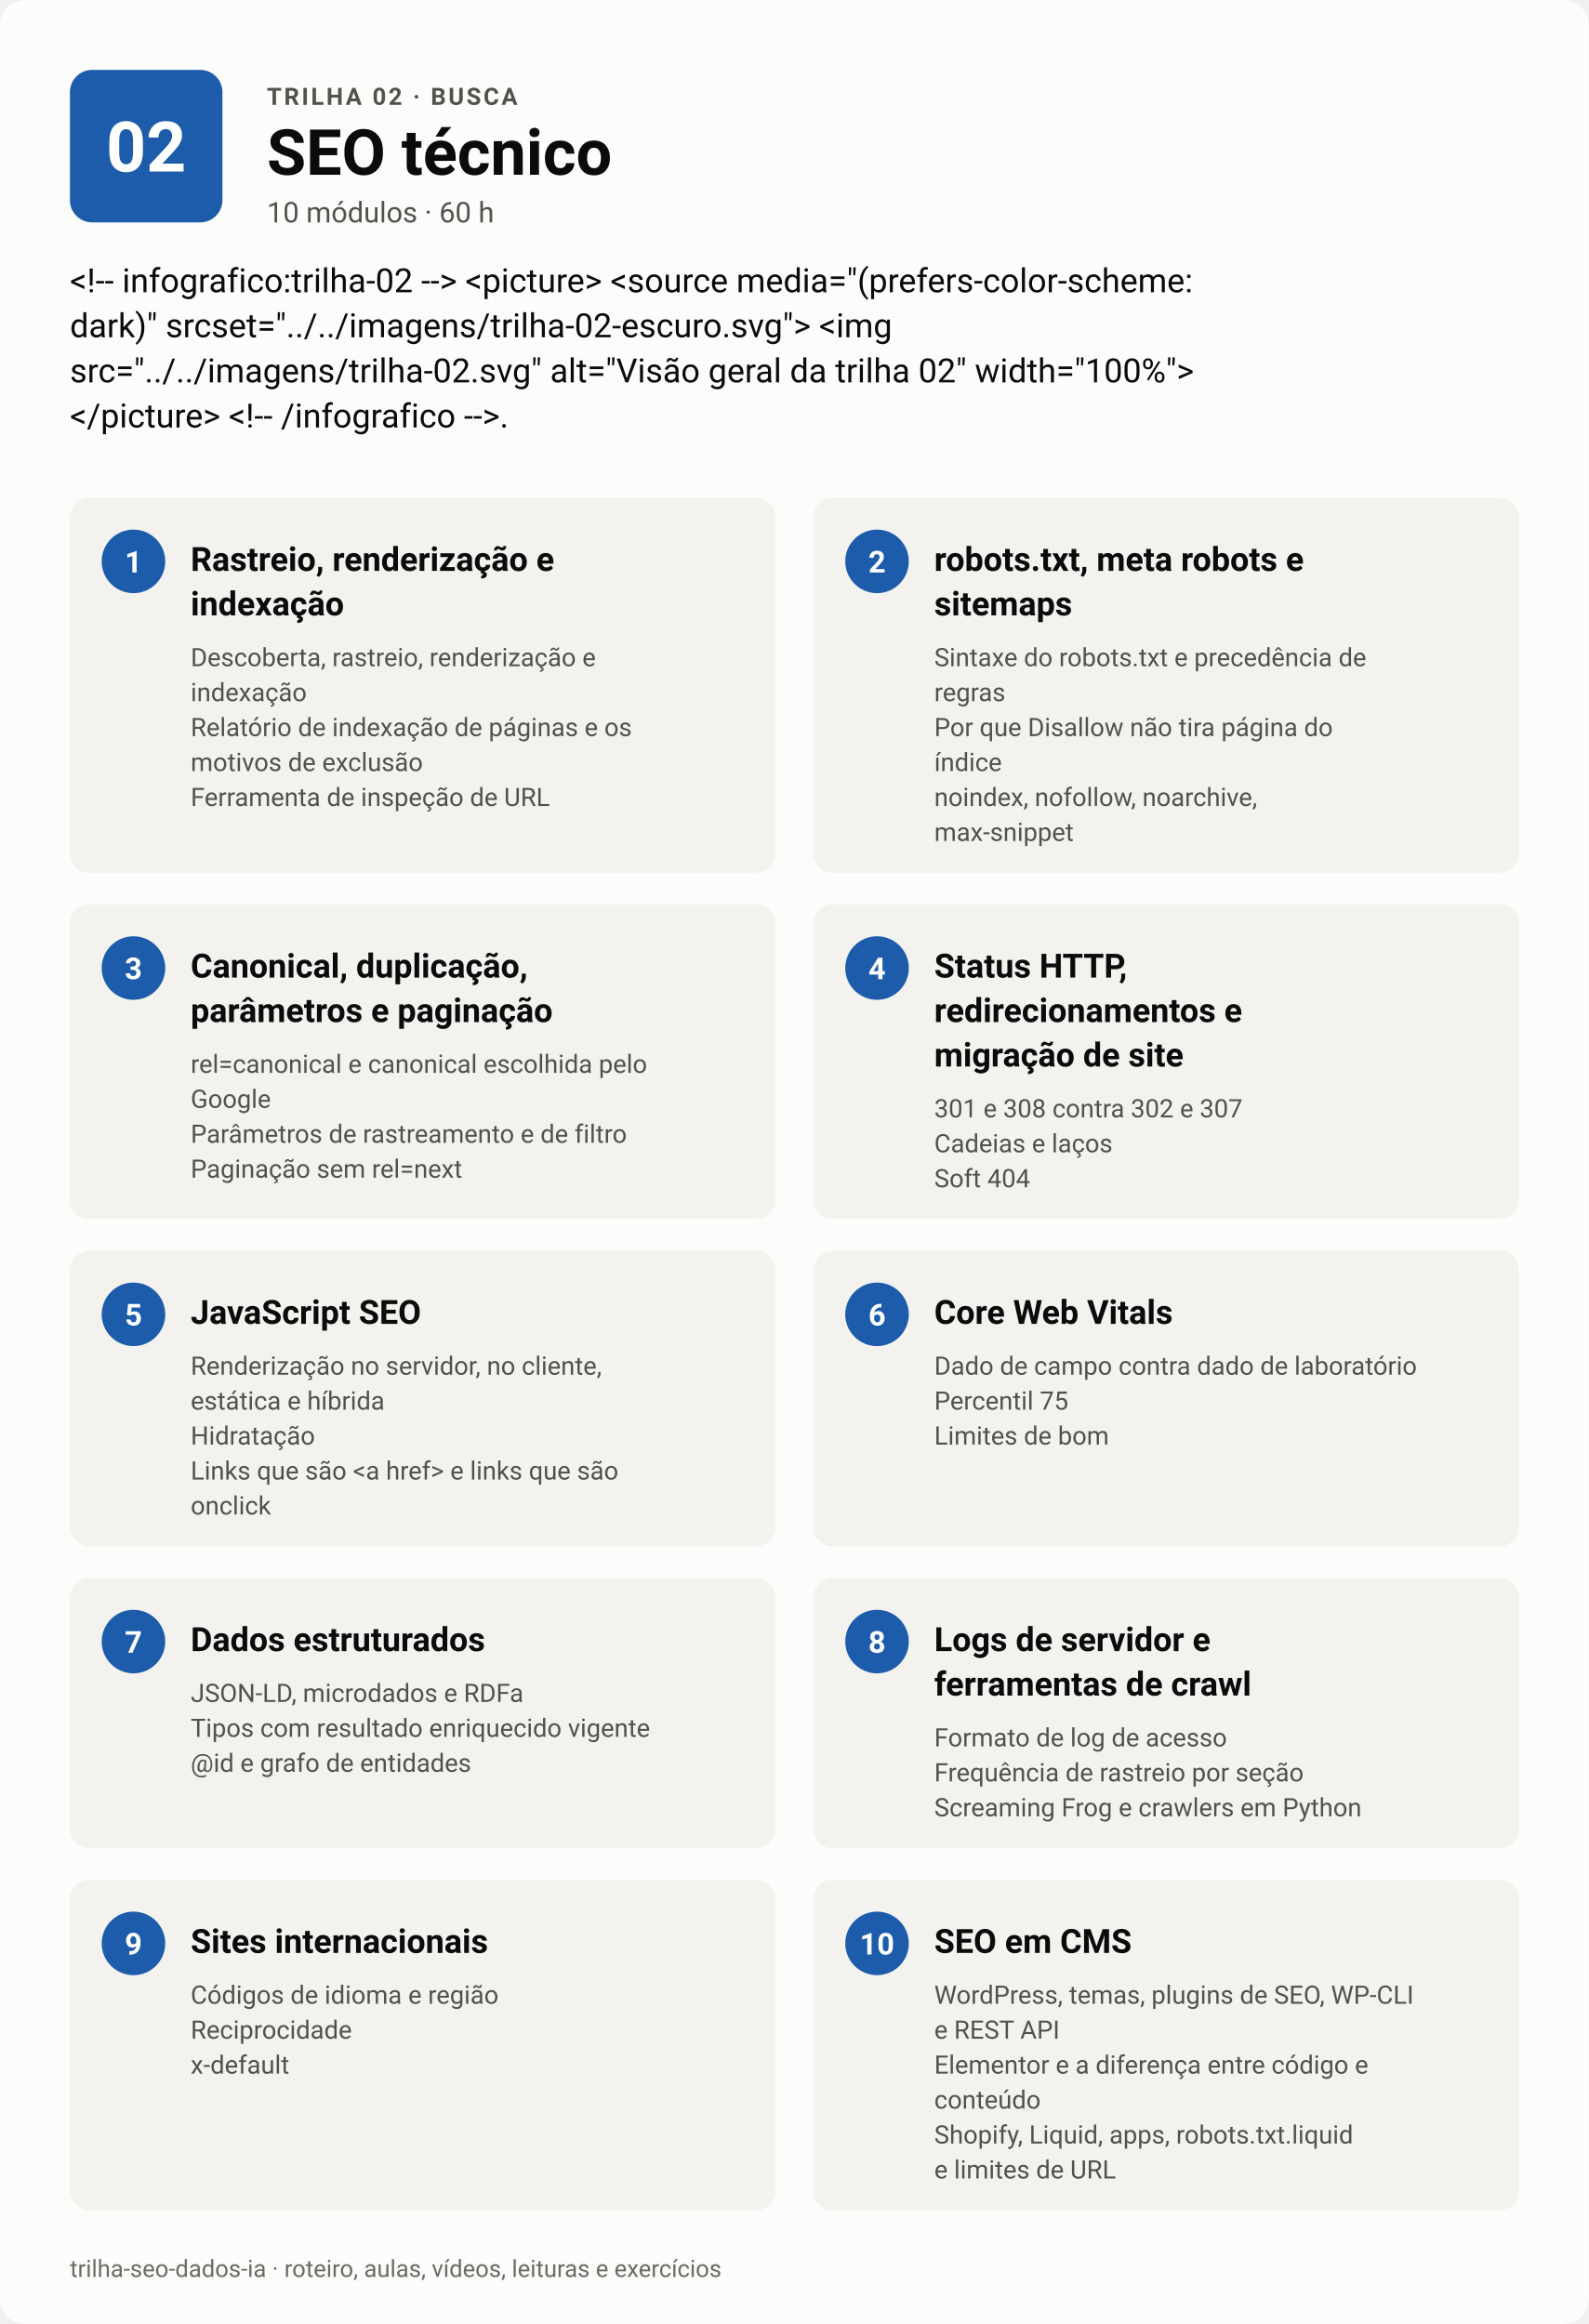
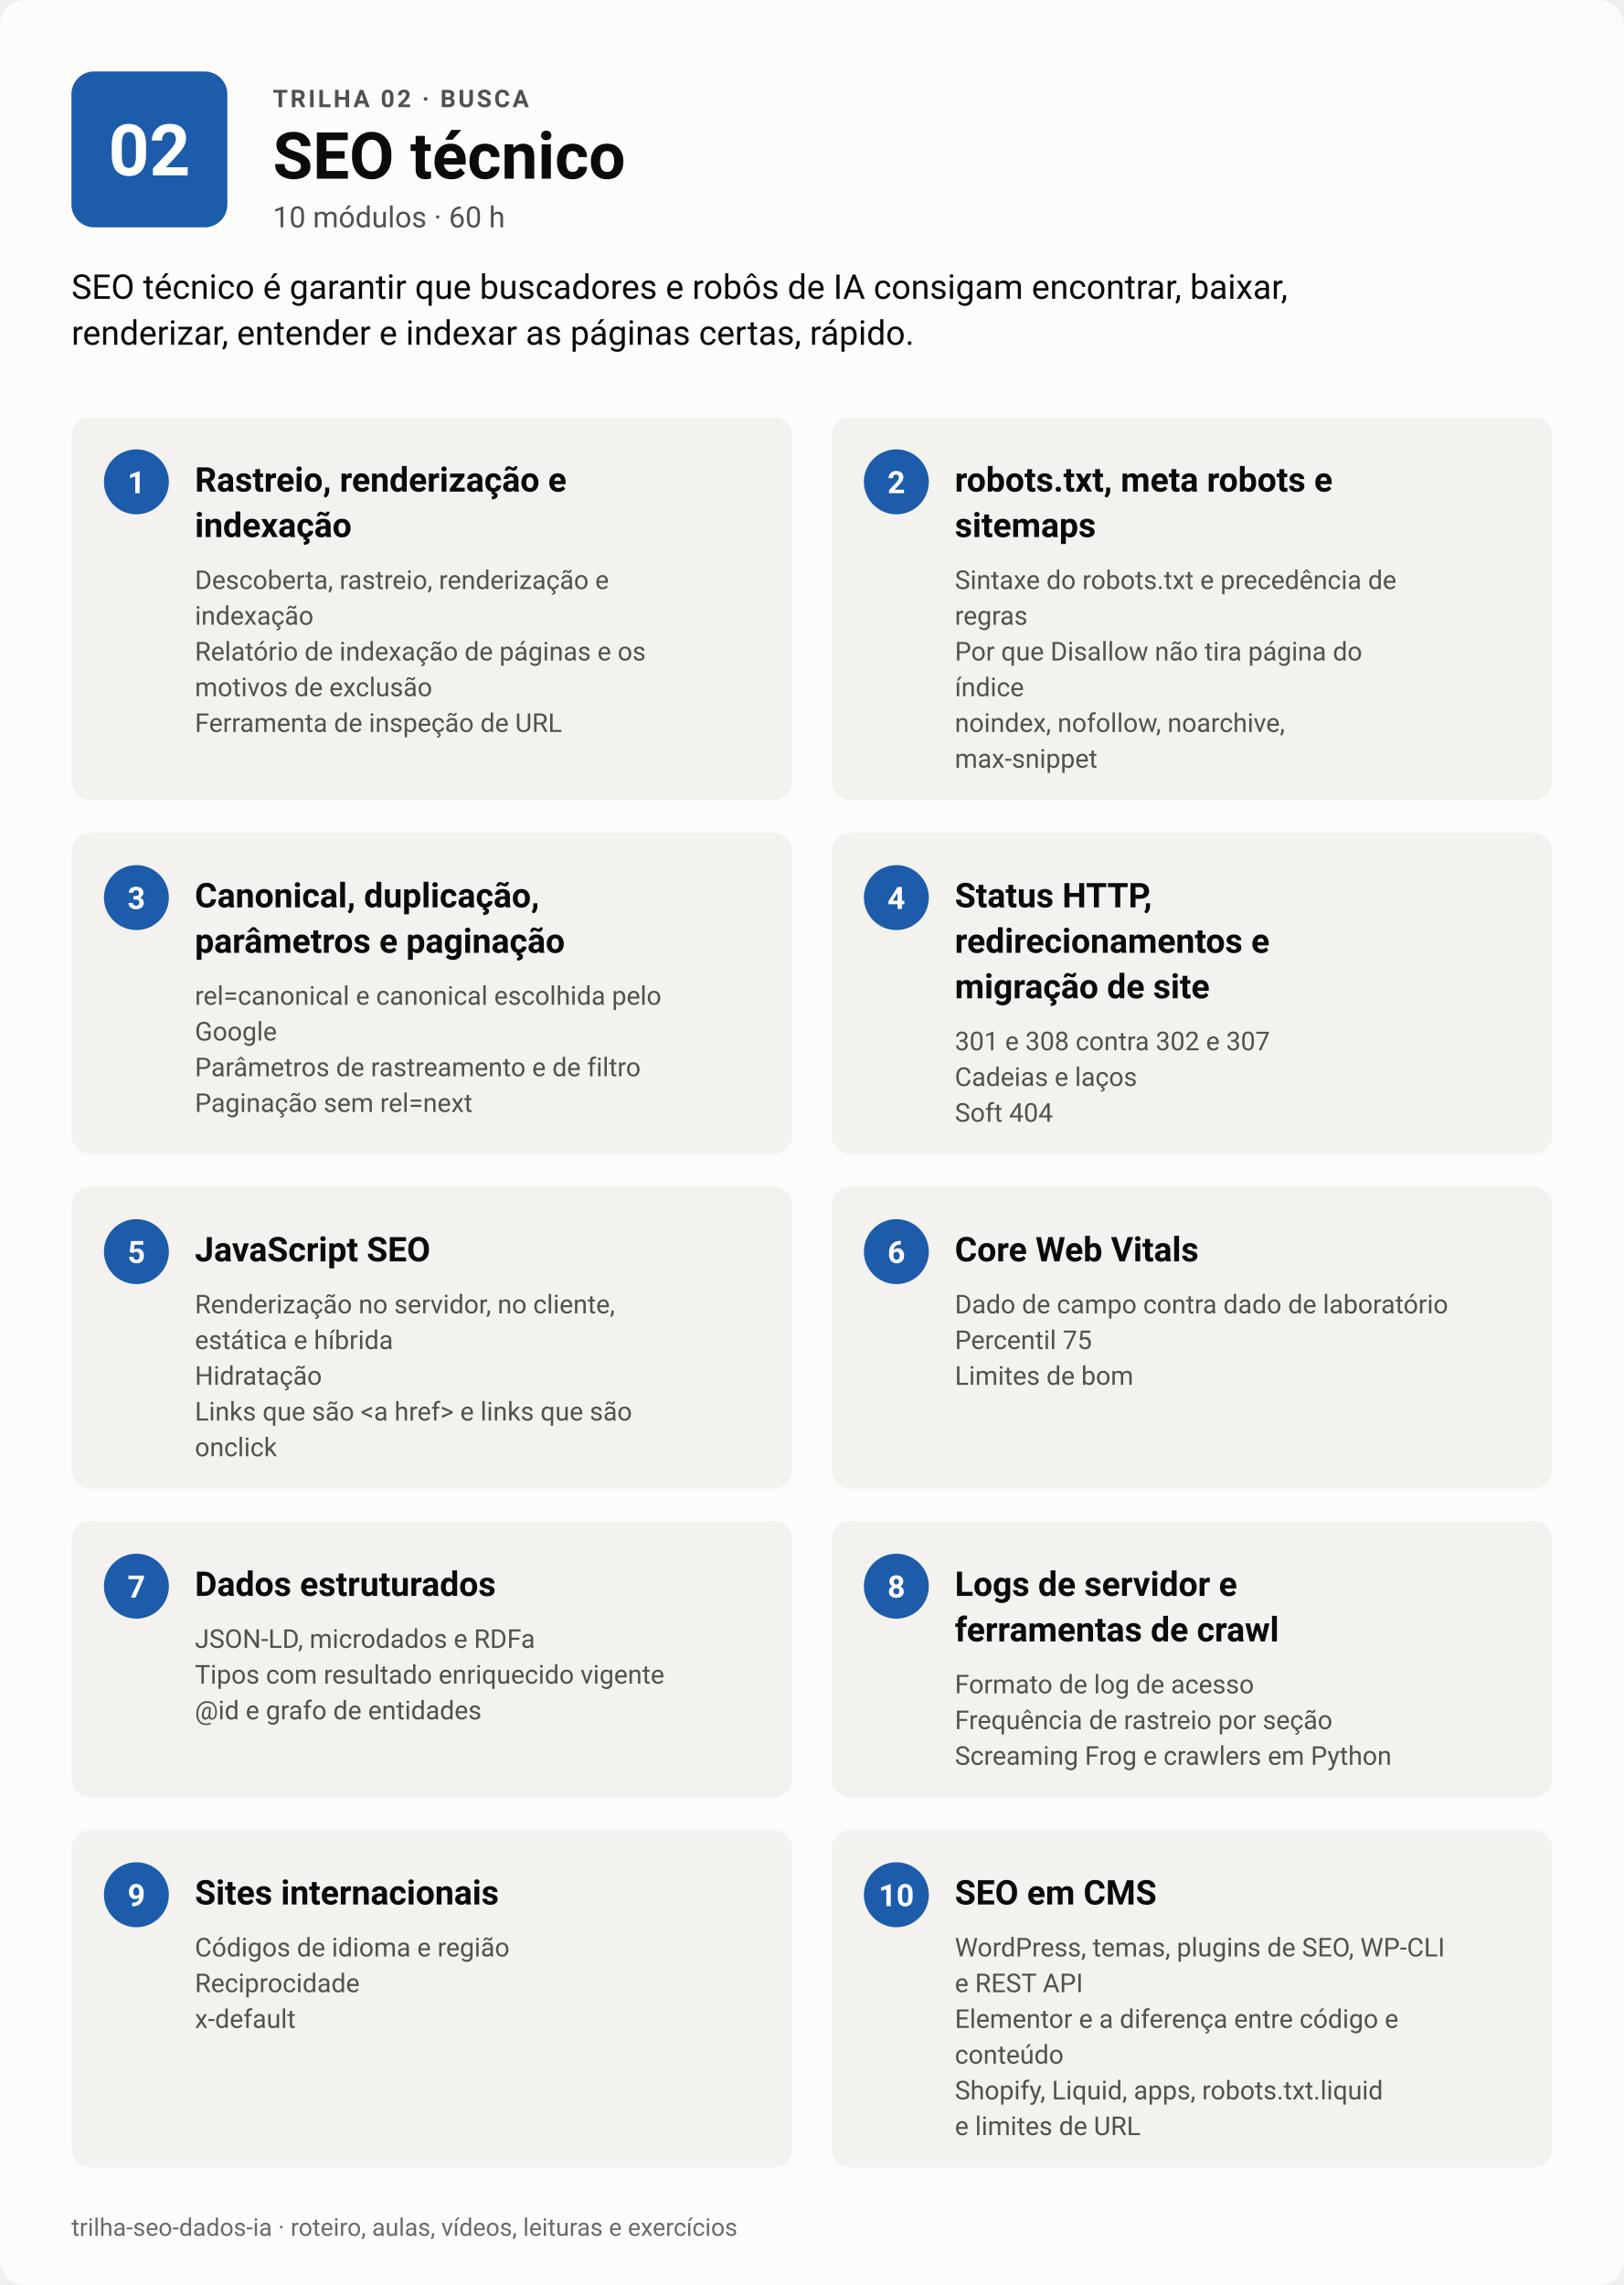
- <svg xmlns="http://www.w3.org/2000/svg" viewBox="0 0 1000 1463" width="1000" height="1463" role="img" aria-label="Trilha 02, SEO técnico. Visão geral dos módulos." font-family="-apple-system, BlinkMacSystemFont, 'Segoe UI', Roboto, Helvetica, Arial, sans-serif">
+ <svg xmlns="http://www.w3.org/2000/svg" viewBox="0 0 1000 1407" width="1000" height="1407" role="img" aria-label="Trilha 02, SEO técnico. Visão geral dos módulos." font-family="-apple-system, BlinkMacSystemFont, 'Segoe UI', Roboto, Helvetica, Arial, sans-serif">
  <defs>
    <marker id="seta" viewBox="0 0 10 10" refX="9" refY="5" markerWidth="8" markerHeight="8" orient="auto-start-reverse">
      <path d="M 0 0 L 10 5 L 0 10 z" fill="#6b6a66" />
    </marker>
  </defs>
  <rect width="100%" height="100%" rx="16" fill="#fcfcfb" />
  <rect x="44.0" y="44.0" width="96.0" height="96.0" rx="14" fill="#1c5cab" />
  <text x="92.0" y="108.0" font-size="44" font-weight="700" fill="#ffffff" text-anchor="middle">02</text>
  <text x="168.0" y="66.0" font-size="15" font-weight="600" fill="#52514e" text-anchor="start" letter-spacing="1.5">TRILHA 02 · BUSCA</text>
  <text x="168.0" y="110.0" font-size="40" font-weight="700" fill="#0b0b0b" text-anchor="start">SEO técnico</text>
  <text x="168.0" y="140.0" font-size="18" font-weight="400" fill="#52514e" text-anchor="start">10 módulos · 60 h</text>
-   <text x="44.0" y="184.0" font-size="21" font-weight="400" fill="#0b0b0b" text-anchor="start">&lt;!-- infografico:trilha-02 --&gt; &lt;picture&gt; &lt;source media="(prefers-color-scheme:</text>
-   <text x="44.0" y="212.3" font-size="21" font-weight="400" fill="#0b0b0b" text-anchor="start">dark)" srcset="../../imagens/trilha-02-escuro.svg"&gt; &lt;img</text>
-   <text x="44.0" y="240.7" font-size="21" font-weight="400" fill="#0b0b0b" text-anchor="start">src="../../imagens/trilha-02.svg" alt="Visão geral da trilha 02" width="100%"&gt;</text>
-   <text x="44.0" y="269.1" font-size="21" font-weight="400" fill="#0b0b0b" text-anchor="start">&lt;/picture&gt; &lt;!-- /infografico --&gt;.</text>
-   <rect x="44.0" y="313.4" width="444.0" height="236.0" rx="12" fill="#f3f2ef" />
-   <circle cx="84.0" cy="353.4" r="20" fill="#1c5cab" />
-   <text x="84.0" y="360.4" font-size="19" font-weight="700" fill="#ffffff" text-anchor="middle">1</text>
-   <text x="120.0" y="359.4" font-size="21" font-weight="700" fill="#0b0b0b" text-anchor="start">Rastreio, renderização e</text>
-   <text x="120.0" y="387.4" font-size="21" font-weight="700" fill="#0b0b0b" text-anchor="start">indexação</text>
-   <text x="120.0" y="419.4" font-size="16" font-weight="400" fill="#52514e" text-anchor="start">Descoberta, rastreio, renderização e</text>
-   <text x="120.0" y="441.4" font-size="16" font-weight="400" fill="#52514e" text-anchor="start">indexação</text>
-   <text x="120.0" y="463.4" font-size="16" font-weight="400" fill="#52514e" text-anchor="start">Relatório de indexação de páginas e os</text>
-   <text x="120.0" y="485.4" font-size="16" font-weight="400" fill="#52514e" text-anchor="start">motivos de exclusão</text>
-   <text x="120.0" y="507.4" font-size="16" font-weight="400" fill="#52514e" text-anchor="start">Ferramenta de inspeção de URL</text>
-   <rect x="512.0" y="313.4" width="444.0" height="236.0" rx="12" fill="#f3f2ef" />
-   <circle cx="552.0" cy="353.4" r="20" fill="#1c5cab" />
-   <text x="552.0" y="360.4" font-size="19" font-weight="700" fill="#ffffff" text-anchor="middle">2</text>
-   <text x="588.0" y="359.4" font-size="21" font-weight="700" fill="#0b0b0b" text-anchor="start">robots.txt, meta robots e</text>
-   <text x="588.0" y="387.4" font-size="21" font-weight="700" fill="#0b0b0b" text-anchor="start">sitemaps</text>
-   <text x="588.0" y="419.4" font-size="16" font-weight="400" fill="#52514e" text-anchor="start">Sintaxe do robots.txt e precedência de</text>
-   <text x="588.0" y="441.4" font-size="16" font-weight="400" fill="#52514e" text-anchor="start">regras</text>
-   <text x="588.0" y="463.4" font-size="16" font-weight="400" fill="#52514e" text-anchor="start">Por que Disallow não tira página do</text>
-   <text x="588.0" y="485.4" font-size="16" font-weight="400" fill="#52514e" text-anchor="start">índice</text>
-   <text x="588.0" y="507.4" font-size="16" font-weight="400" fill="#52514e" text-anchor="start">noindex, nofollow, noarchive,</text>
-   <text x="588.0" y="529.4" font-size="16" font-weight="400" fill="#52514e" text-anchor="start">max-snippet</text>
-   <rect x="44.0" y="569.4" width="444.0" height="198.0" rx="12" fill="#f3f2ef" />
-   <circle cx="84.0" cy="609.4" r="20" fill="#1c5cab" />
-   <text x="84.0" y="616.4" font-size="19" font-weight="700" fill="#ffffff" text-anchor="middle">3</text>
-   <text x="120.0" y="615.4" font-size="21" font-weight="700" fill="#0b0b0b" text-anchor="start">Canonical, duplicação,</text>
-   <text x="120.0" y="643.4" font-size="21" font-weight="700" fill="#0b0b0b" text-anchor="start">parâmetros e paginação</text>
-   <text x="120.0" y="675.4" font-size="16" font-weight="400" fill="#52514e" text-anchor="start">rel=canonical e canonical escolhida pelo</text>
-   <text x="120.0" y="697.4" font-size="16" font-weight="400" fill="#52514e" text-anchor="start">Google</text>
-   <text x="120.0" y="719.4" font-size="16" font-weight="400" fill="#52514e" text-anchor="start">Parâmetros de rastreamento e de filtro</text>
-   <text x="120.0" y="741.4" font-size="16" font-weight="400" fill="#52514e" text-anchor="start">Paginação sem rel=next</text>
-   <rect x="512.0" y="569.4" width="444.0" height="198.0" rx="12" fill="#f3f2ef" />
-   <circle cx="552.0" cy="609.4" r="20" fill="#1c5cab" />
-   <text x="552.0" y="616.4" font-size="19" font-weight="700" fill="#ffffff" text-anchor="middle">4</text>
-   <text x="588.0" y="615.4" font-size="21" font-weight="700" fill="#0b0b0b" text-anchor="start">Status HTTP,</text>
-   <text x="588.0" y="643.4" font-size="21" font-weight="700" fill="#0b0b0b" text-anchor="start">redirecionamentos e</text>
-   <text x="588.0" y="671.4" font-size="21" font-weight="700" fill="#0b0b0b" text-anchor="start">migração de site</text>
-   <text x="588.0" y="703.4" font-size="16" font-weight="400" fill="#52514e" text-anchor="start">301 e 308 contra 302 e 307</text>
-   <text x="588.0" y="725.4" font-size="16" font-weight="400" fill="#52514e" text-anchor="start">Cadeias e laços</text>
-   <text x="588.0" y="747.4" font-size="16" font-weight="400" fill="#52514e" text-anchor="start">Soft 404</text>
-   <rect x="44.0" y="787.4" width="444.0" height="186.0" rx="12" fill="#f3f2ef" />
-   <circle cx="84.0" cy="827.4" r="20" fill="#1c5cab" />
-   <text x="84.0" y="834.4" font-size="19" font-weight="700" fill="#ffffff" text-anchor="middle">5</text>
-   <text x="120.0" y="833.4" font-size="21" font-weight="700" fill="#0b0b0b" text-anchor="start">JavaScript SEO</text>
-   <text x="120.0" y="865.4" font-size="16" font-weight="400" fill="#52514e" text-anchor="start">Renderização no servidor, no cliente,</text>
-   <text x="120.0" y="887.4" font-size="16" font-weight="400" fill="#52514e" text-anchor="start">estática e híbrida</text>
-   <text x="120.0" y="909.4" font-size="16" font-weight="400" fill="#52514e" text-anchor="start">Hidratação</text>
-   <text x="120.0" y="931.4" font-size="16" font-weight="400" fill="#52514e" text-anchor="start">Links que são &lt;a href&gt; e links que são</text>
-   <text x="120.0" y="953.4" font-size="16" font-weight="400" fill="#52514e" text-anchor="start">onclick</text>
-   <rect x="512.0" y="787.4" width="444.0" height="186.0" rx="12" fill="#f3f2ef" />
-   <circle cx="552.0" cy="827.4" r="20" fill="#1c5cab" />
-   <text x="552.0" y="834.4" font-size="19" font-weight="700" fill="#ffffff" text-anchor="middle">6</text>
-   <text x="588.0" y="833.4" font-size="21" font-weight="700" fill="#0b0b0b" text-anchor="start">Core Web Vitals</text>
-   <text x="588.0" y="865.4" font-size="16" font-weight="400" fill="#52514e" text-anchor="start">Dado de campo contra dado de laboratório</text>
-   <text x="588.0" y="887.4" font-size="16" font-weight="400" fill="#52514e" text-anchor="start">Percentil 75</text>
-   <text x="588.0" y="909.4" font-size="16" font-weight="400" fill="#52514e" text-anchor="start">Limites de bom</text>
-   <rect x="44.0" y="993.4" width="444.0" height="170.0" rx="12" fill="#f3f2ef" />
-   <circle cx="84.0" cy="1033.4" r="20" fill="#1c5cab" />
-   <text x="84.0" y="1040.4" font-size="19" font-weight="700" fill="#ffffff" text-anchor="middle">7</text>
-   <text x="120.0" y="1039.4" font-size="21" font-weight="700" fill="#0b0b0b" text-anchor="start">Dados estruturados</text>
-   <text x="120.0" y="1071.4" font-size="16" font-weight="400" fill="#52514e" text-anchor="start">JSON-LD, microdados e RDFa</text>
-   <text x="120.0" y="1093.4" font-size="16" font-weight="400" fill="#52514e" text-anchor="start">Tipos com resultado enriquecido vigente</text>
-   <text x="120.0" y="1115.4" font-size="16" font-weight="400" fill="#52514e" text-anchor="start">@id e grafo de entidades</text>
-   <rect x="512.0" y="993.4" width="444.0" height="170.0" rx="12" fill="#f3f2ef" />
-   <circle cx="552.0" cy="1033.4" r="20" fill="#1c5cab" />
-   <text x="552.0" y="1040.4" font-size="19" font-weight="700" fill="#ffffff" text-anchor="middle">8</text>
-   <text x="588.0" y="1039.4" font-size="21" font-weight="700" fill="#0b0b0b" text-anchor="start">Logs de servidor e</text>
-   <text x="588.0" y="1067.4" font-size="21" font-weight="700" fill="#0b0b0b" text-anchor="start">ferramentas de crawl</text>
-   <text x="588.0" y="1099.4" font-size="16" font-weight="400" fill="#52514e" text-anchor="start">Formato de log de acesso</text>
-   <text x="588.0" y="1121.4" font-size="16" font-weight="400" fill="#52514e" text-anchor="start">Frequência de rastreio por seção</text>
-   <text x="588.0" y="1143.4" font-size="16" font-weight="400" fill="#52514e" text-anchor="start">Screaming Frog e crawlers em Python</text>
-   <rect x="44.0" y="1183.4" width="444.0" height="208.0" rx="12" fill="#f3f2ef" />
-   <circle cx="84.0" cy="1223.4" r="20" fill="#1c5cab" />
-   <text x="84.0" y="1230.4" font-size="19" font-weight="700" fill="#ffffff" text-anchor="middle">9</text>
-   <text x="120.0" y="1229.4" font-size="21" font-weight="700" fill="#0b0b0b" text-anchor="start">Sites internacionais</text>
-   <text x="120.0" y="1261.4" font-size="16" font-weight="400" fill="#52514e" text-anchor="start">Códigos de idioma e região</text>
-   <text x="120.0" y="1283.4" font-size="16" font-weight="400" fill="#52514e" text-anchor="start">Reciprocidade</text>
-   <text x="120.0" y="1305.4" font-size="16" font-weight="400" fill="#52514e" text-anchor="start">x-default</text>
-   <rect x="512.0" y="1183.4" width="444.0" height="208.0" rx="12" fill="#f3f2ef" />
-   <circle cx="552.0" cy="1223.4" r="20" fill="#1c5cab" />
-   <text x="552.0" y="1230.4" font-size="19" font-weight="700" fill="#ffffff" text-anchor="middle">10</text>
-   <text x="588.0" y="1229.4" font-size="21" font-weight="700" fill="#0b0b0b" text-anchor="start">SEO em CMS</text>
-   <text x="588.0" y="1261.4" font-size="16" font-weight="400" fill="#52514e" text-anchor="start">WordPress, temas, plugins de SEO, WP-CLI</text>
-   <text x="588.0" y="1283.4" font-size="16" font-weight="400" fill="#52514e" text-anchor="start">e REST API</text>
-   <text x="588.0" y="1305.4" font-size="16" font-weight="400" fill="#52514e" text-anchor="start">Elementor e a diferença entre código e</text>
-   <text x="588.0" y="1327.4" font-size="16" font-weight="400" fill="#52514e" text-anchor="start">conteúdo</text>
-   <text x="588.0" y="1349.4" font-size="16" font-weight="400" fill="#52514e" text-anchor="start">Shopify, Liquid, apps, robots.txt.liquid</text>
-   <text x="588.0" y="1371.4" font-size="16" font-weight="400" fill="#52514e" text-anchor="start">e limites de URL</text>
-   <text x="44.0" y="1433.4" font-size="15" font-weight="400" fill="#6b6a66" text-anchor="start">trilha-seo-dados-ia · roteiro, aulas, vídeos, leituras e exercícios</text>
+   <text x="44.0" y="184.0" font-size="21" font-weight="400" fill="#0b0b0b" text-anchor="start">SEO técnico é garantir que buscadores e robôs de IA consigam encontrar, baixar,</text>
+   <text x="44.0" y="212.3" font-size="21" font-weight="400" fill="#0b0b0b" text-anchor="start">renderizar, entender e indexar as páginas certas, rápido.</text>
+   <rect x="44.0" y="256.7" width="444.0" height="236.0" rx="12" fill="#f3f2ef" />
+   <circle cx="84.0" cy="296.7" r="20" fill="#1c5cab" />
+   <text x="84.0" y="303.7" font-size="19" font-weight="700" fill="#ffffff" text-anchor="middle">1</text>
+   <text x="120.0" y="302.7" font-size="21" font-weight="700" fill="#0b0b0b" text-anchor="start">Rastreio, renderização e</text>
+   <text x="120.0" y="330.7" font-size="21" font-weight="700" fill="#0b0b0b" text-anchor="start">indexação</text>
+   <text x="120.0" y="362.7" font-size="16" font-weight="400" fill="#52514e" text-anchor="start">Descoberta, rastreio, renderização e</text>
+   <text x="120.0" y="384.7" font-size="16" font-weight="400" fill="#52514e" text-anchor="start">indexação</text>
+   <text x="120.0" y="406.7" font-size="16" font-weight="400" fill="#52514e" text-anchor="start">Relatório de indexação de páginas e os</text>
+   <text x="120.0" y="428.7" font-size="16" font-weight="400" fill="#52514e" text-anchor="start">motivos de exclusão</text>
+   <text x="120.0" y="450.7" font-size="16" font-weight="400" fill="#52514e" text-anchor="start">Ferramenta de inspeção de URL</text>
+   <rect x="512.0" y="256.7" width="444.0" height="236.0" rx="12" fill="#f3f2ef" />
+   <circle cx="552.0" cy="296.7" r="20" fill="#1c5cab" />
+   <text x="552.0" y="303.7" font-size="19" font-weight="700" fill="#ffffff" text-anchor="middle">2</text>
+   <text x="588.0" y="302.7" font-size="21" font-weight="700" fill="#0b0b0b" text-anchor="start">robots.txt, meta robots e</text>
+   <text x="588.0" y="330.7" font-size="21" font-weight="700" fill="#0b0b0b" text-anchor="start">sitemaps</text>
+   <text x="588.0" y="362.7" font-size="16" font-weight="400" fill="#52514e" text-anchor="start">Sintaxe do robots.txt e precedência de</text>
+   <text x="588.0" y="384.7" font-size="16" font-weight="400" fill="#52514e" text-anchor="start">regras</text>
+   <text x="588.0" y="406.7" font-size="16" font-weight="400" fill="#52514e" text-anchor="start">Por que Disallow não tira página do</text>
+   <text x="588.0" y="428.7" font-size="16" font-weight="400" fill="#52514e" text-anchor="start">índice</text>
+   <text x="588.0" y="450.7" font-size="16" font-weight="400" fill="#52514e" text-anchor="start">noindex, nofollow, noarchive,</text>
+   <text x="588.0" y="472.7" font-size="16" font-weight="400" fill="#52514e" text-anchor="start">max-snippet</text>
+   <rect x="44.0" y="512.7" width="444.0" height="198.0" rx="12" fill="#f3f2ef" />
+   <circle cx="84.0" cy="552.7" r="20" fill="#1c5cab" />
+   <text x="84.0" y="559.7" font-size="19" font-weight="700" fill="#ffffff" text-anchor="middle">3</text>
+   <text x="120.0" y="558.7" font-size="21" font-weight="700" fill="#0b0b0b" text-anchor="start">Canonical, duplicação,</text>
+   <text x="120.0" y="586.7" font-size="21" font-weight="700" fill="#0b0b0b" text-anchor="start">parâmetros e paginação</text>
+   <text x="120.0" y="618.7" font-size="16" font-weight="400" fill="#52514e" text-anchor="start">rel=canonical e canonical escolhida pelo</text>
+   <text x="120.0" y="640.7" font-size="16" font-weight="400" fill="#52514e" text-anchor="start">Google</text>
+   <text x="120.0" y="662.7" font-size="16" font-weight="400" fill="#52514e" text-anchor="start">Parâmetros de rastreamento e de filtro</text>
+   <text x="120.0" y="684.7" font-size="16" font-weight="400" fill="#52514e" text-anchor="start">Paginação sem rel=next</text>
+   <rect x="512.0" y="512.7" width="444.0" height="198.0" rx="12" fill="#f3f2ef" />
+   <circle cx="552.0" cy="552.7" r="20" fill="#1c5cab" />
+   <text x="552.0" y="559.7" font-size="19" font-weight="700" fill="#ffffff" text-anchor="middle">4</text>
+   <text x="588.0" y="558.7" font-size="21" font-weight="700" fill="#0b0b0b" text-anchor="start">Status HTTP,</text>
+   <text x="588.0" y="586.7" font-size="21" font-weight="700" fill="#0b0b0b" text-anchor="start">redirecionamentos e</text>
+   <text x="588.0" y="614.7" font-size="21" font-weight="700" fill="#0b0b0b" text-anchor="start">migração de site</text>
+   <text x="588.0" y="646.7" font-size="16" font-weight="400" fill="#52514e" text-anchor="start">301 e 308 contra 302 e 307</text>
+   <text x="588.0" y="668.7" font-size="16" font-weight="400" fill="#52514e" text-anchor="start">Cadeias e laços</text>
+   <text x="588.0" y="690.7" font-size="16" font-weight="400" fill="#52514e" text-anchor="start">Soft 404</text>
+   <rect x="44.0" y="730.7" width="444.0" height="186.0" rx="12" fill="#f3f2ef" />
+   <circle cx="84.0" cy="770.7" r="20" fill="#1c5cab" />
+   <text x="84.0" y="777.7" font-size="19" font-weight="700" fill="#ffffff" text-anchor="middle">5</text>
+   <text x="120.0" y="776.7" font-size="21" font-weight="700" fill="#0b0b0b" text-anchor="start">JavaScript SEO</text>
+   <text x="120.0" y="808.7" font-size="16" font-weight="400" fill="#52514e" text-anchor="start">Renderização no servidor, no cliente,</text>
+   <text x="120.0" y="830.7" font-size="16" font-weight="400" fill="#52514e" text-anchor="start">estática e híbrida</text>
+   <text x="120.0" y="852.7" font-size="16" font-weight="400" fill="#52514e" text-anchor="start">Hidratação</text>
+   <text x="120.0" y="874.7" font-size="16" font-weight="400" fill="#52514e" text-anchor="start">Links que são &lt;a href&gt; e links que são</text>
+   <text x="120.0" y="896.7" font-size="16" font-weight="400" fill="#52514e" text-anchor="start">onclick</text>
+   <rect x="512.0" y="730.7" width="444.0" height="186.0" rx="12" fill="#f3f2ef" />
+   <circle cx="552.0" cy="770.7" r="20" fill="#1c5cab" />
+   <text x="552.0" y="777.7" font-size="19" font-weight="700" fill="#ffffff" text-anchor="middle">6</text>
+   <text x="588.0" y="776.7" font-size="21" font-weight="700" fill="#0b0b0b" text-anchor="start">Core Web Vitals</text>
+   <text x="588.0" y="808.7" font-size="16" font-weight="400" fill="#52514e" text-anchor="start">Dado de campo contra dado de laboratório</text>
+   <text x="588.0" y="830.7" font-size="16" font-weight="400" fill="#52514e" text-anchor="start">Percentil 75</text>
+   <text x="588.0" y="852.7" font-size="16" font-weight="400" fill="#52514e" text-anchor="start">Limites de bom</text>
+   <rect x="44.0" y="936.7" width="444.0" height="170.0" rx="12" fill="#f3f2ef" />
+   <circle cx="84.0" cy="976.7" r="20" fill="#1c5cab" />
+   <text x="84.0" y="983.7" font-size="19" font-weight="700" fill="#ffffff" text-anchor="middle">7</text>
+   <text x="120.0" y="982.7" font-size="21" font-weight="700" fill="#0b0b0b" text-anchor="start">Dados estruturados</text>
+   <text x="120.0" y="1014.7" font-size="16" font-weight="400" fill="#52514e" text-anchor="start">JSON-LD, microdados e RDFa</text>
+   <text x="120.0" y="1036.7" font-size="16" font-weight="400" fill="#52514e" text-anchor="start">Tipos com resultado enriquecido vigente</text>
+   <text x="120.0" y="1058.7" font-size="16" font-weight="400" fill="#52514e" text-anchor="start">@id e grafo de entidades</text>
+   <rect x="512.0" y="936.7" width="444.0" height="170.0" rx="12" fill="#f3f2ef" />
+   <circle cx="552.0" cy="976.7" r="20" fill="#1c5cab" />
+   <text x="552.0" y="983.7" font-size="19" font-weight="700" fill="#ffffff" text-anchor="middle">8</text>
+   <text x="588.0" y="982.7" font-size="21" font-weight="700" fill="#0b0b0b" text-anchor="start">Logs de servidor e</text>
+   <text x="588.0" y="1010.7" font-size="21" font-weight="700" fill="#0b0b0b" text-anchor="start">ferramentas de crawl</text>
+   <text x="588.0" y="1042.7" font-size="16" font-weight="400" fill="#52514e" text-anchor="start">Formato de log de acesso</text>
+   <text x="588.0" y="1064.7" font-size="16" font-weight="400" fill="#52514e" text-anchor="start">Frequência de rastreio por seção</text>
+   <text x="588.0" y="1086.7" font-size="16" font-weight="400" fill="#52514e" text-anchor="start">Screaming Frog e crawlers em Python</text>
+   <rect x="44.0" y="1126.7" width="444.0" height="208.0" rx="12" fill="#f3f2ef" />
+   <circle cx="84.0" cy="1166.7" r="20" fill="#1c5cab" />
+   <text x="84.0" y="1173.7" font-size="19" font-weight="700" fill="#ffffff" text-anchor="middle">9</text>
+   <text x="120.0" y="1172.7" font-size="21" font-weight="700" fill="#0b0b0b" text-anchor="start">Sites internacionais</text>
+   <text x="120.0" y="1204.7" font-size="16" font-weight="400" fill="#52514e" text-anchor="start">Códigos de idioma e região</text>
+   <text x="120.0" y="1226.7" font-size="16" font-weight="400" fill="#52514e" text-anchor="start">Reciprocidade</text>
+   <text x="120.0" y="1248.7" font-size="16" font-weight="400" fill="#52514e" text-anchor="start">x-default</text>
+   <rect x="512.0" y="1126.7" width="444.0" height="208.0" rx="12" fill="#f3f2ef" />
+   <circle cx="552.0" cy="1166.7" r="20" fill="#1c5cab" />
+   <text x="552.0" y="1173.7" font-size="19" font-weight="700" fill="#ffffff" text-anchor="middle">10</text>
+   <text x="588.0" y="1172.7" font-size="21" font-weight="700" fill="#0b0b0b" text-anchor="start">SEO em CMS</text>
+   <text x="588.0" y="1204.7" font-size="16" font-weight="400" fill="#52514e" text-anchor="start">WordPress, temas, plugins de SEO, WP-CLI</text>
+   <text x="588.0" y="1226.7" font-size="16" font-weight="400" fill="#52514e" text-anchor="start">e REST API</text>
+   <text x="588.0" y="1248.7" font-size="16" font-weight="400" fill="#52514e" text-anchor="start">Elementor e a diferença entre código e</text>
+   <text x="588.0" y="1270.7" font-size="16" font-weight="400" fill="#52514e" text-anchor="start">conteúdo</text>
+   <text x="588.0" y="1292.7" font-size="16" font-weight="400" fill="#52514e" text-anchor="start">Shopify, Liquid, apps, robots.txt.liquid</text>
+   <text x="588.0" y="1314.7" font-size="16" font-weight="400" fill="#52514e" text-anchor="start">e limites de URL</text>
+   <text x="44.0" y="1376.7" font-size="15" font-weight="400" fill="#6b6a66" text-anchor="start">trilha-seo-dados-ia · roteiro, aulas, vídeos, leituras e exercícios</text>
</svg>
